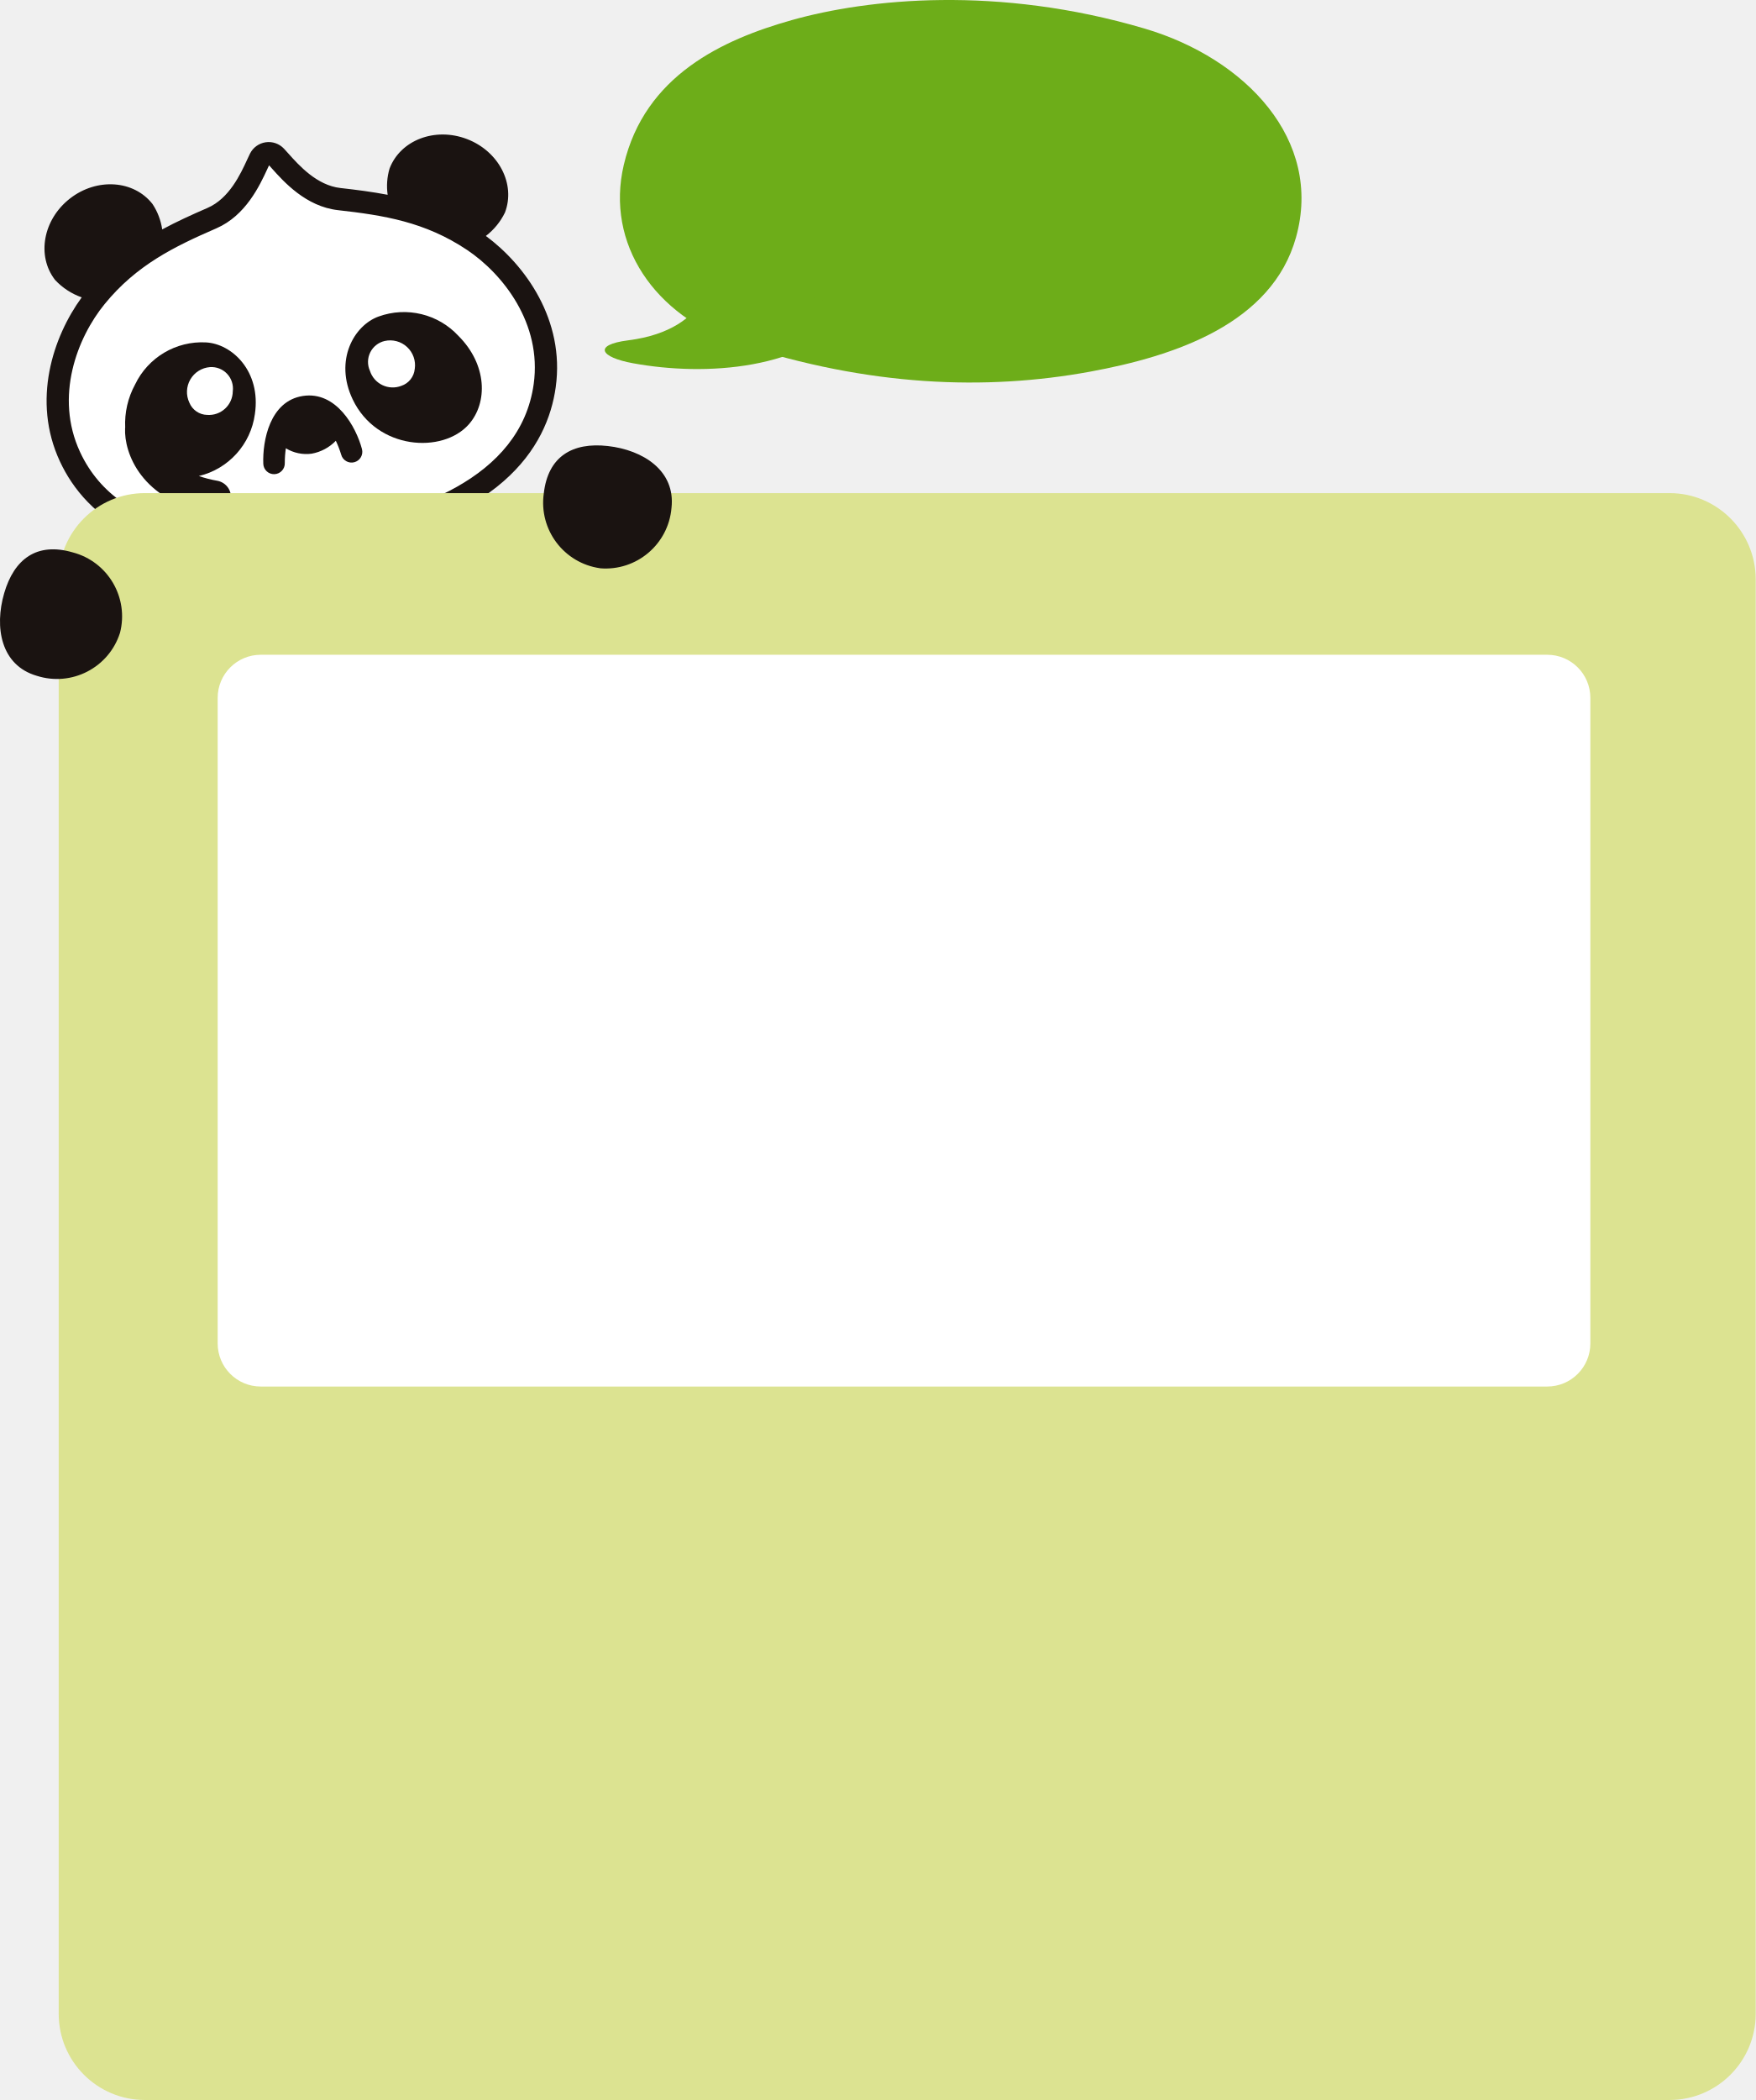
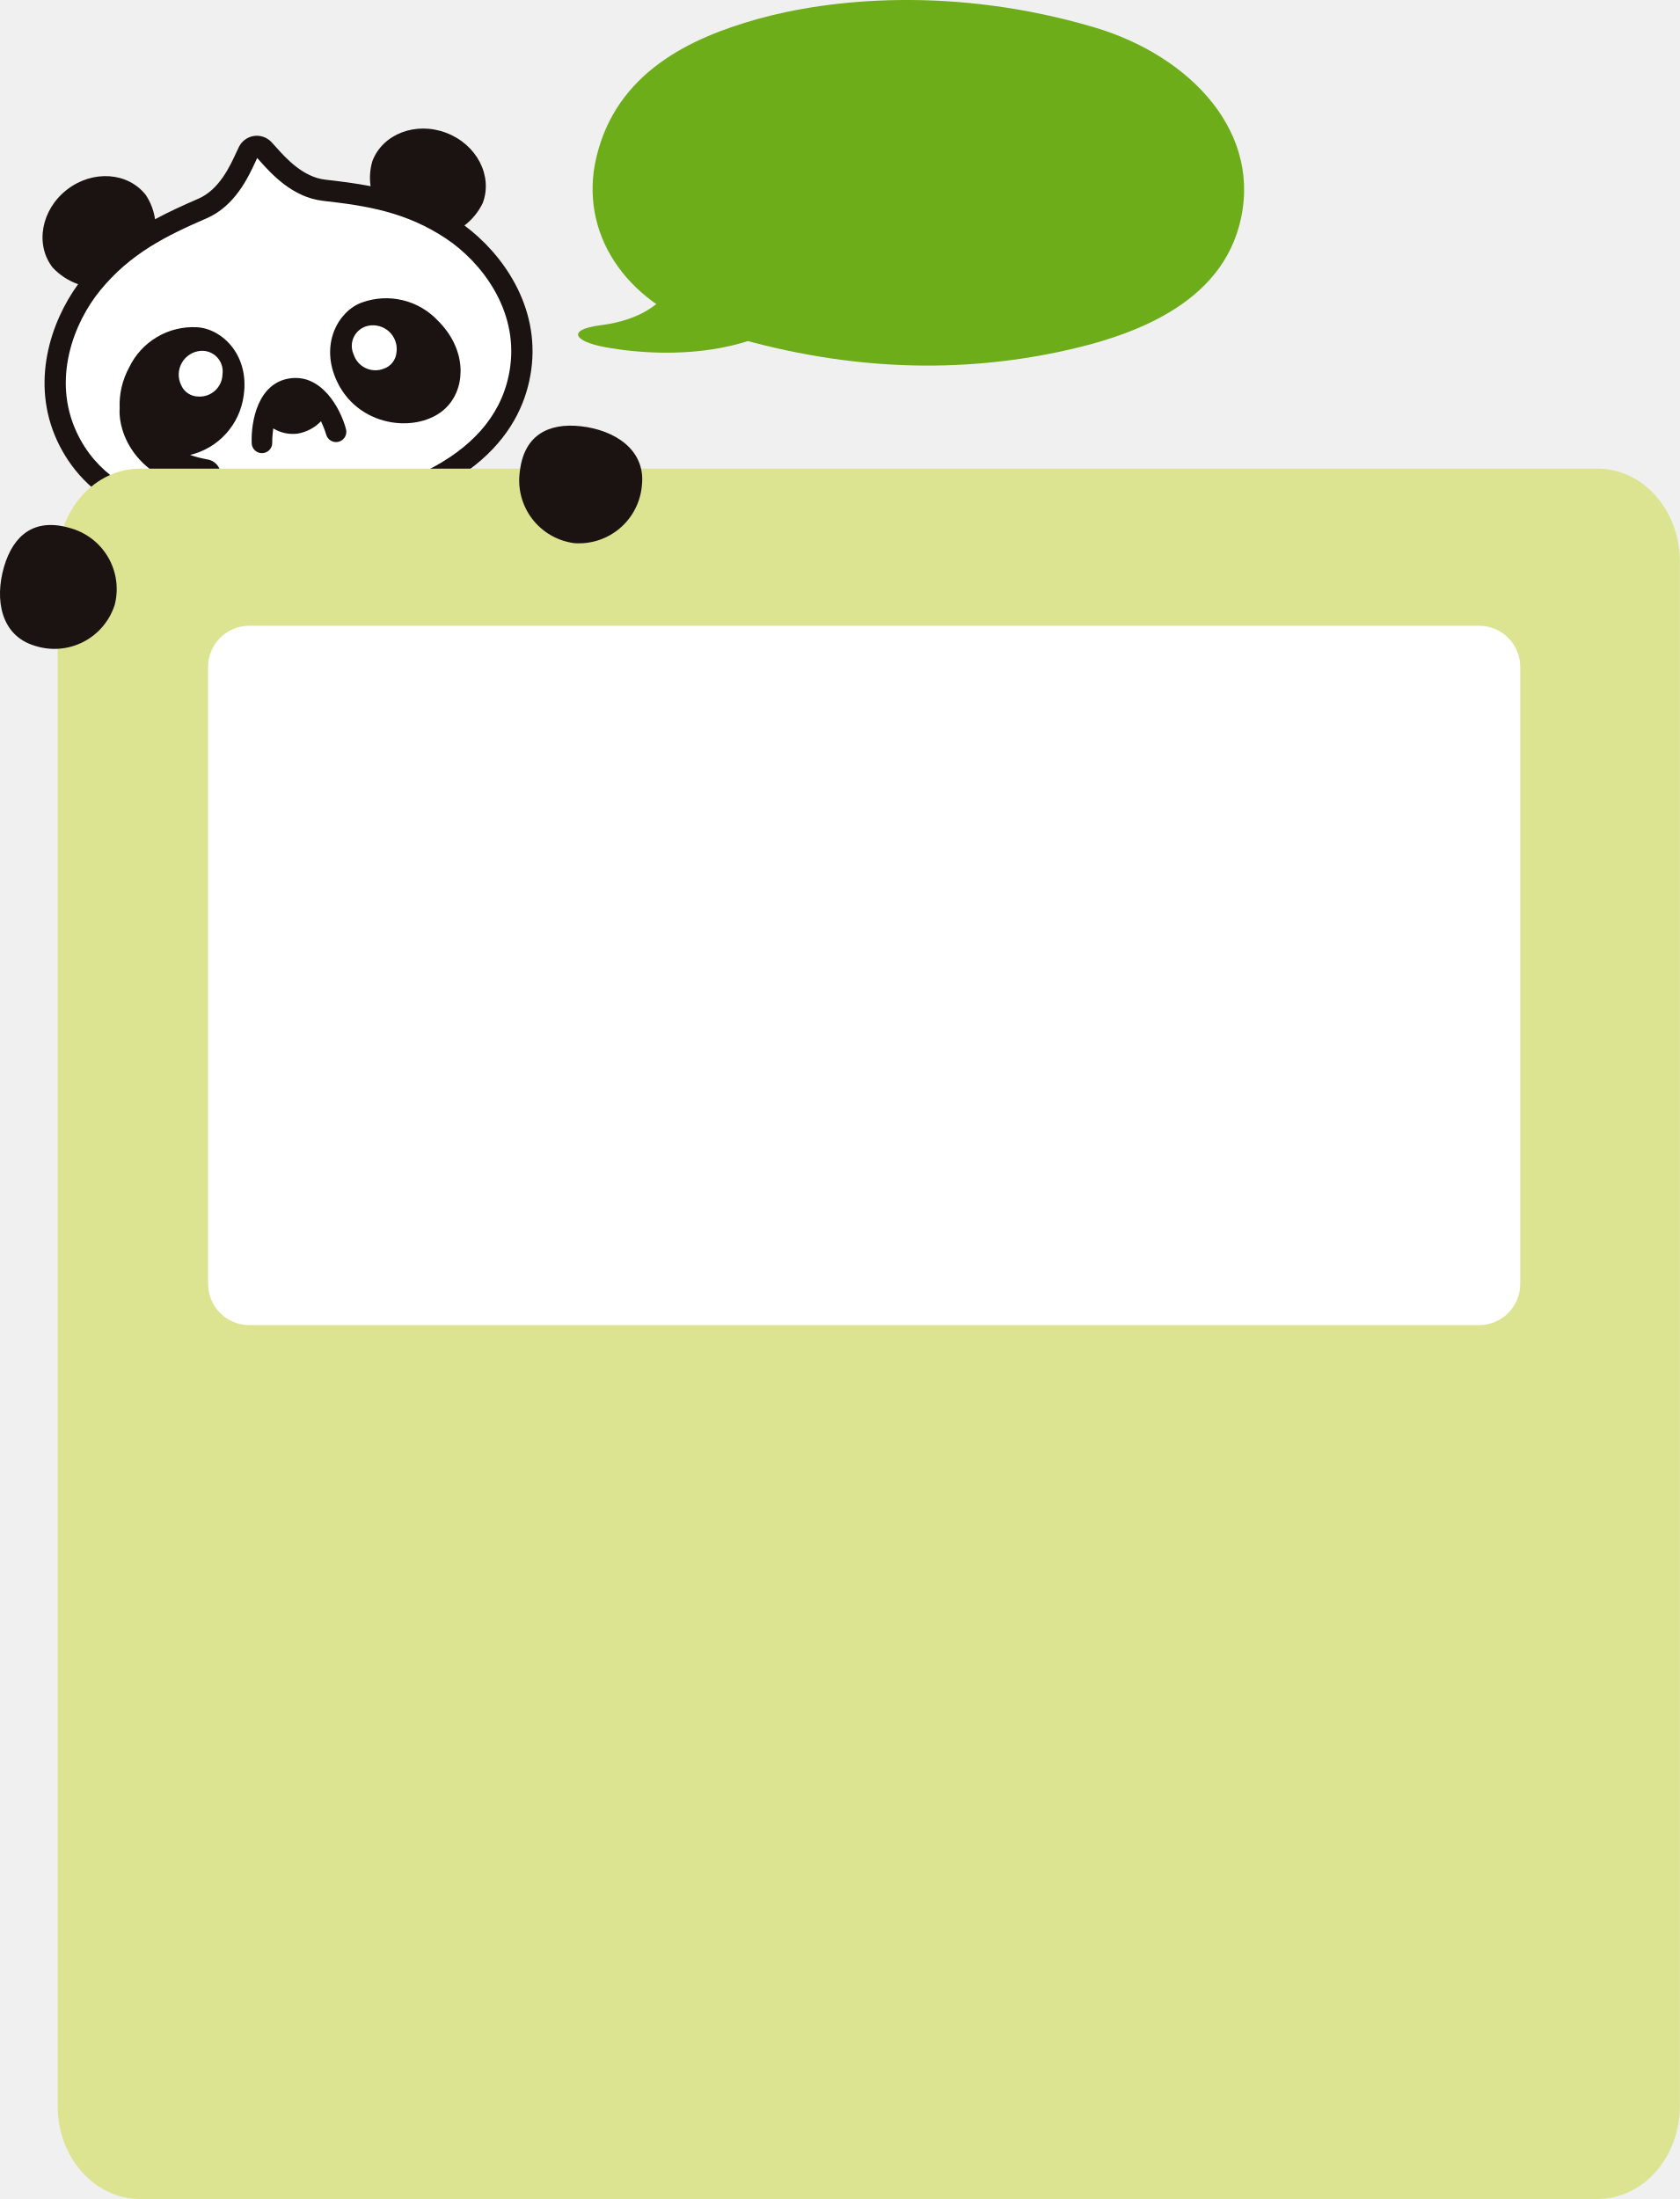
- <svg xmlns="http://www.w3.org/2000/svg" width="232.784" height="278.365" viewBox="0 0 232.784 278.365">
-   <g transform="translate(-1130 -1606.001)">
-     <path d="M42.025,71.02c-12.1,1.812-27.707,1.428-33.332-10.688-3.605-7.765-.425-15.984,3.394-20.663,4.367-5.352,9.465-7.845,15.2-10.329,3.56-1.544,5.307-5.329,6.246-7.362l.232-.5.649-1.36,1.376,1.519c1.495,1.671,4.273,4.778,8.129,5.212,6.206.7,11.812,1.587,17.556,5.425,5.021,3.358,10.468,10.286,9.295,18.764C68.94,64.246,54.18,69.187,42.119,71.006l-.094.014" transform="translate(1131 1606)" fill="#fff" />
-     <path d="M72.685,51.305c-1.1,7.958-7.263,18.171-30.373,21.631s-31.993-4.5-35.376-11.788c-3.74-8.057-.914-16.5,2.9-21.731A8.808,8.808,0,0,1,6.3,37.106C3.826,33.922,4.71,29.09,8.279,26.313s8.469-2.446,10.947.738a8.235,8.235,0,0,1,1.28,3.36c1.923-1.037,3.924-1.946,6.007-2.849,2.882-1.25,4.369-4.472,5.257-6.4.135-.293.258-.557.369-.783a2.776,2.776,0,0,1,2.078-1.518h0a2.775,2.775,0,0,1,2.431.844c.173.183.367.4.583.641,1.413,1.581,3.778,4.225,6.9,4.576,2.147.241,4.225.508,6.268.9a8.133,8.133,0,0,1,.253-3.482c1.437-3.77,6.027-5.521,10.252-3.911s6.486,5.971,5.049,9.741a8.633,8.633,0,0,1-2.534,3.106c5.222,3.862,10.493,11.152,9.266,20.023M60.908,33.118c-5.554-3.712-11.033-4.579-17.106-5.262-4.24-.477-7.186-3.771-8.768-5.541-.129-.143-.248-.277-.36-.4q-.106.224-.226.485c-1,2.156-2.846,6.169-6.762,7.868C22.079,32.7,17.094,35.134,12.871,40.31c-3.633,4.452-6.667,12.256-3.26,19.6,5.362,11.548,20.5,11.874,32.264,10.113S68.019,63.512,69.763,50.9c1.109-8.016-4.077-14.589-8.855-17.783" transform="translate(1131 1606)" fill="#1a1311" />
-     <path d="M46.991,59.521c-.781-2.931-3.408-7.7-7.819-7.035s-5.375,5.962-5.263,8.993a1.426,1.426,0,0,0,2.851-.1,13.243,13.243,0,0,1,.141-1.958,5.2,5.2,0,0,0,3.417.718,5.917,5.917,0,0,0,3.209-1.71,13.377,13.377,0,0,1,.708,1.831,1.426,1.426,0,0,0,2.756-.737" transform="translate(1131 1606)" fill="#1a1311" />
-     <path d="M26.3,45.387a9.846,9.846,0,0,0-9.388,5.577,10.875,10.875,0,0,0-1.313,5.727c0,.033-.012.063-.014.095-.143,3.175,2.063,9.621,11.441,11.3a2.213,2.213,0,1,0,.778-4.358,15.593,15.593,0,0,1-2.436-.627,9.789,9.789,0,0,0,7.427-8.213c.84-5.682-3.041-9.327-6.5-9.5m3.569,6.49A3.171,3.171,0,0,1,26.468,55a2.613,2.613,0,0,1-2.361-1.626,3.306,3.306,0,0,1,2.735-4.711,2.851,2.851,0,0,1,3.022,3.212" transform="translate(1131 1606)" fill="#1a1311" />
-     <path d="M59.8,44.543a9.848,9.848,0,0,0-10.61-2.583c-3.253,1.173-5.9,5.8-3.429,10.981,3.2,6.719,11.952,7.229,15.406,3.3,2.528-2.878,2.424-7.9-1.367-11.7M53.99,48.9a2.614,2.614,0,0,1-1.78,2.247,3.172,3.172,0,0,1-4.163-1.994A2.851,2.851,0,0,1,50,45.2a3.3,3.3,0,0,1,3.994,3.7" transform="translate(1131 1606)" fill="#1a1311" />
-     <path d="M11.424,0H213.575A11.425,11.425,0,0,1,225,11.425v190.15A11.425,11.425,0,0,1,213.575,213H11.424A11.424,11.424,0,0,1,0,201.576V11.424A11.424,11.424,0,0,1,11.424,0Z" transform="translate(1137.783 1671.365)" fill="#dce391" />
-     <path d="M15.9,83.919A8.771,8.771,0,0,1,4.878,89.583C.1,88.194-.761,83.151.554,78.633s4.313-6.8,9.087-5.411a8.772,8.772,0,0,1,6.262,10.7" transform="translate(1130 1606)" fill="#1a1311" />
-     <path d="M78.56,75.33a8.772,8.772,0,0,0,9.472-8c.555-4.941-3.766-7.68-8.442-8.206s-7.937,1.363-8.492,6.3a8.771,8.771,0,0,0,7.462,9.9" transform="translate(1131 1606)" fill="#1a1311" />
-     <path d="M103.988,2.664c-9.172,2.583-19.5,7.341-22.282,19.2C79.255,32.3,85.782,41.936,96.966,45.593c17.268,5.647,32.738,6.205,46.541,3.679,11.359-2.08,24.139-6.4,27.327-17.807,3.609-12.915-6.685-23.718-20.054-27.672-19.517-5.77-36.765-3.953-46.792-1.129" transform="translate(1131 1606)" fill="#6dad19" />
-     <path d="M93.517,35.522s.135,8.151-11.224,9.59c-4.7.6-3.727,2.243.631,3.039,9.624,1.76,22.848.924,29.533-6.982Z" transform="translate(1131 1606)" fill="#6dad19" />
-     <rect width="182" height="97" rx="5.712" transform="translate(1158.861 1692.793)" fill="#fff" />
-   </g>
+ <svg xmlns="http://www.w3.org/2000/svg" width="233" height="305" viewBox="0 0 233 305" fill="none">
+   <path d="M43.025 71.019C30.925 72.831 15.318 72.447 9.693 60.331C6.088 52.566 9.268 44.347 13.087 39.668C17.454 34.316 22.552 31.823 28.287 29.339C31.847 27.795 33.594 24.01 34.533 21.977L34.765 21.477L35.414 20.117L36.79 21.636C38.285 23.307 41.063 26.414 44.919 26.848C51.125 27.548 56.731 28.435 62.475 32.273C67.496 35.631 72.943 42.559 71.77 51.037C69.94 64.245 55.18 69.186 43.119 71.005L43.025 71.019Z" fill="white" />
+   <path d="M73.685 51.304C72.585 59.262 66.422 69.475 43.312 72.935C20.202 76.395 11.319 68.435 7.936 61.147C4.196 53.09 7.022 44.647 10.836 39.416C9.487 38.944 8.274 38.151 7.3 37.105C4.826 33.921 5.71 29.089 9.279 26.312C12.848 23.535 17.748 23.866 20.226 27.05C20.895 28.062 21.332 29.209 21.506 30.41C23.429 29.373 25.43 28.464 27.513 27.561C30.395 26.311 31.882 23.089 32.77 21.161C32.905 20.868 33.028 20.604 33.139 20.378C33.337 19.976 33.63 19.628 33.992 19.364C34.353 19.099 34.774 18.927 35.217 18.86C35.66 18.794 36.113 18.836 36.536 18.983C36.96 19.13 37.341 19.378 37.648 19.704C37.821 19.887 38.015 20.104 38.231 20.345C39.644 21.926 42.009 24.57 45.131 24.921C47.278 25.162 49.356 25.429 51.399 25.821C51.23 24.656 51.317 23.468 51.652 22.339C53.089 18.569 57.679 16.818 61.904 18.428C66.129 20.038 68.39 24.399 66.953 28.169C66.364 29.389 65.496 30.453 64.419 31.275C69.641 35.137 74.912 42.427 73.685 51.298M61.908 33.117C56.354 29.405 50.875 28.538 44.802 27.855C40.562 27.378 37.616 24.084 36.034 22.314C35.905 22.171 35.786 22.037 35.674 21.914C35.603 22.063 35.528 22.225 35.448 22.399C34.448 24.555 32.602 28.568 28.686 30.267C23.079 32.699 18.094 35.133 13.871 40.309C10.238 44.761 7.204 52.565 10.611 59.909C15.973 71.457 31.111 71.783 42.875 70.022C54.639 68.261 69.019 63.511 70.763 50.899C71.872 42.883 66.686 36.311 61.908 33.117Z" fill="#1A1311" />
+   <path d="M47.991 59.52C47.21 56.589 44.583 51.82 40.172 52.485C35.761 53.15 34.797 58.447 34.909 61.478C34.922 61.856 35.085 62.213 35.362 62.471C35.639 62.729 36.006 62.867 36.384 62.854C36.763 62.84 37.12 62.677 37.378 62.401C37.636 62.124 37.773 61.756 37.76 61.378C37.758 60.723 37.806 60.068 37.901 59.42C38.923 60.046 40.13 60.3 41.318 60.138C42.541 59.919 43.663 59.321 44.527 58.428C44.807 59.02 45.044 59.632 45.235 60.259C45.333 60.624 45.572 60.936 45.899 61.126C46.227 61.315 46.616 61.366 46.981 61.269C47.347 61.171 47.659 60.932 47.848 60.604C48.037 60.277 48.089 59.888 47.991 59.522" fill="#1A1311" />
+   <path d="M27.3 45.386C25.36 45.285 23.433 45.761 21.762 46.754C20.091 47.746 18.752 49.211 17.912 50.963C16.957 52.715 16.503 54.697 16.599 56.69C16.599 56.723 16.587 56.753 16.585 56.785C16.442 59.96 18.648 66.406 28.026 68.085C28.312 68.136 28.606 68.13 28.89 68.068C29.173 68.006 29.442 67.888 29.681 67.722C29.919 67.556 30.123 67.344 30.279 67.099C30.436 66.854 30.543 66.581 30.594 66.295C30.645 66.009 30.639 65.715 30.577 65.431C30.515 65.148 30.397 64.879 30.231 64.64C30.065 64.402 29.853 64.198 29.608 64.042C29.363 63.885 29.09 63.778 28.804 63.727C27.977 63.584 27.162 63.374 26.368 63.1C28.29 62.641 30.029 61.611 31.354 60.145C32.68 58.679 33.531 56.846 33.795 54.887C34.635 49.205 30.754 45.56 27.295 45.387M30.864 51.877C30.858 52.309 30.765 52.735 30.588 53.13C30.412 53.524 30.157 53.878 29.839 54.17C29.521 54.463 29.147 54.687 28.739 54.83C28.331 54.972 27.899 55.03 27.468 54.999C26.959 54.987 26.464 54.828 26.045 54.539C25.625 54.25 25.299 53.845 25.107 53.373C24.878 52.889 24.77 52.355 24.792 51.82C24.814 51.284 24.967 50.762 25.236 50.298C25.505 49.835 25.883 49.444 26.337 49.158C26.791 48.873 27.308 48.703 27.842 48.662C28.263 48.633 28.685 48.698 29.078 48.852C29.471 49.006 29.824 49.245 30.113 49.553C30.402 49.86 30.62 50.228 30.75 50.629C30.879 51.03 30.918 51.456 30.864 51.874" fill="#1A1311" />
+   <path d="M60.8 44.542C59.484 43.113 57.774 42.105 55.886 41.645C53.998 41.186 52.016 41.295 50.19 41.959C46.937 43.132 44.29 47.759 46.761 52.94C49.961 59.659 58.713 60.169 62.167 56.24C64.695 53.362 64.591 48.34 60.8 44.54M54.99 48.899C54.944 49.406 54.752 49.889 54.435 50.288C54.119 50.688 53.693 50.986 53.21 51.146C52.807 51.302 52.376 51.373 51.944 51.356C51.512 51.339 51.088 51.234 50.698 51.047C50.308 50.861 49.961 50.596 49.677 50.27C49.393 49.944 49.179 49.564 49.047 49.152C48.873 48.768 48.787 48.35 48.794 47.928C48.801 47.507 48.901 47.092 49.088 46.714C49.275 46.335 49.544 46.003 49.874 45.742C50.205 45.48 50.589 45.294 51 45.199C51.523 45.081 52.067 45.091 52.585 45.23C53.102 45.369 53.579 45.632 53.972 45.997C54.365 46.361 54.664 46.816 54.842 47.321C55.02 47.827 55.072 48.369 54.994 48.899" fill="#1A1311" />
+   <path d="M19.424 65H221.575C224.605 65 227.511 66.356 229.654 68.77C231.796 71.185 233 74.459 233 77.873V292.127C233 295.541 231.796 298.815 229.654 301.23C227.511 303.644 224.605 305 221.575 305H19.424C16.394 305 13.488 303.644 11.346 301.23C9.204 298.816 8 295.542 8 292.128V77.872C8 74.458 9.204 71.184 11.346 68.77C13.488 66.356 16.394 65 19.424 65Z" fill="#DCE391" />
+   <path d="M15.9 83.918C15.188 86.129 13.627 87.968 11.56 89.03C9.494 90.091 7.091 90.29 4.878 89.582C0.1 88.193 -0.761 83.15 0.554 78.632C1.869 74.114 4.867 71.832 9.641 73.221C11.889 73.811 13.812 75.269 14.986 77.275C16.16 79.281 16.49 81.672 15.903 83.921" fill="#1A1311" />
+   <path d="M79.56 75.329C81.877 75.523 84.175 74.789 85.951 73.289C87.728 71.789 88.835 69.645 89.032 67.329C89.587 62.388 85.266 59.649 80.59 59.123C75.914 58.597 72.653 60.486 72.098 65.423C71.776 67.725 72.381 70.061 73.78 71.917C75.179 73.773 77.258 74.999 79.56 75.323" fill="#1A1311" />
+   <path d="M104.988 2.663C95.816 5.246 85.488 10.004 82.706 21.863C80.255 32.299 86.782 41.935 97.966 45.592C115.234 51.239 130.704 51.797 144.507 49.271C155.866 47.191 168.646 42.871 171.834 31.464C175.443 18.549 165.149 7.746 151.78 3.792C132.263 -1.978 115.015 -0.161 104.988 2.663Z" fill="#6DAD19" />
+   <path d="M94.517 35.521C94.517 35.521 94.652 43.672 83.293 45.111C78.593 45.711 79.566 47.354 83.924 48.15C93.548 49.91 106.772 49.074 113.457 41.168L94.517 35.521Z" fill="#6DAD19" />
+   <path d="M205.149 86.792H34.573C31.418 86.792 28.861 89.349 28.861 92.504V178.08C28.861 181.235 31.418 183.792 34.573 183.792H205.149C208.304 183.792 210.861 181.235 210.861 178.08V92.504C210.861 89.349 208.304 86.792 205.149 86.792Z" fill="white" />
</svg>
